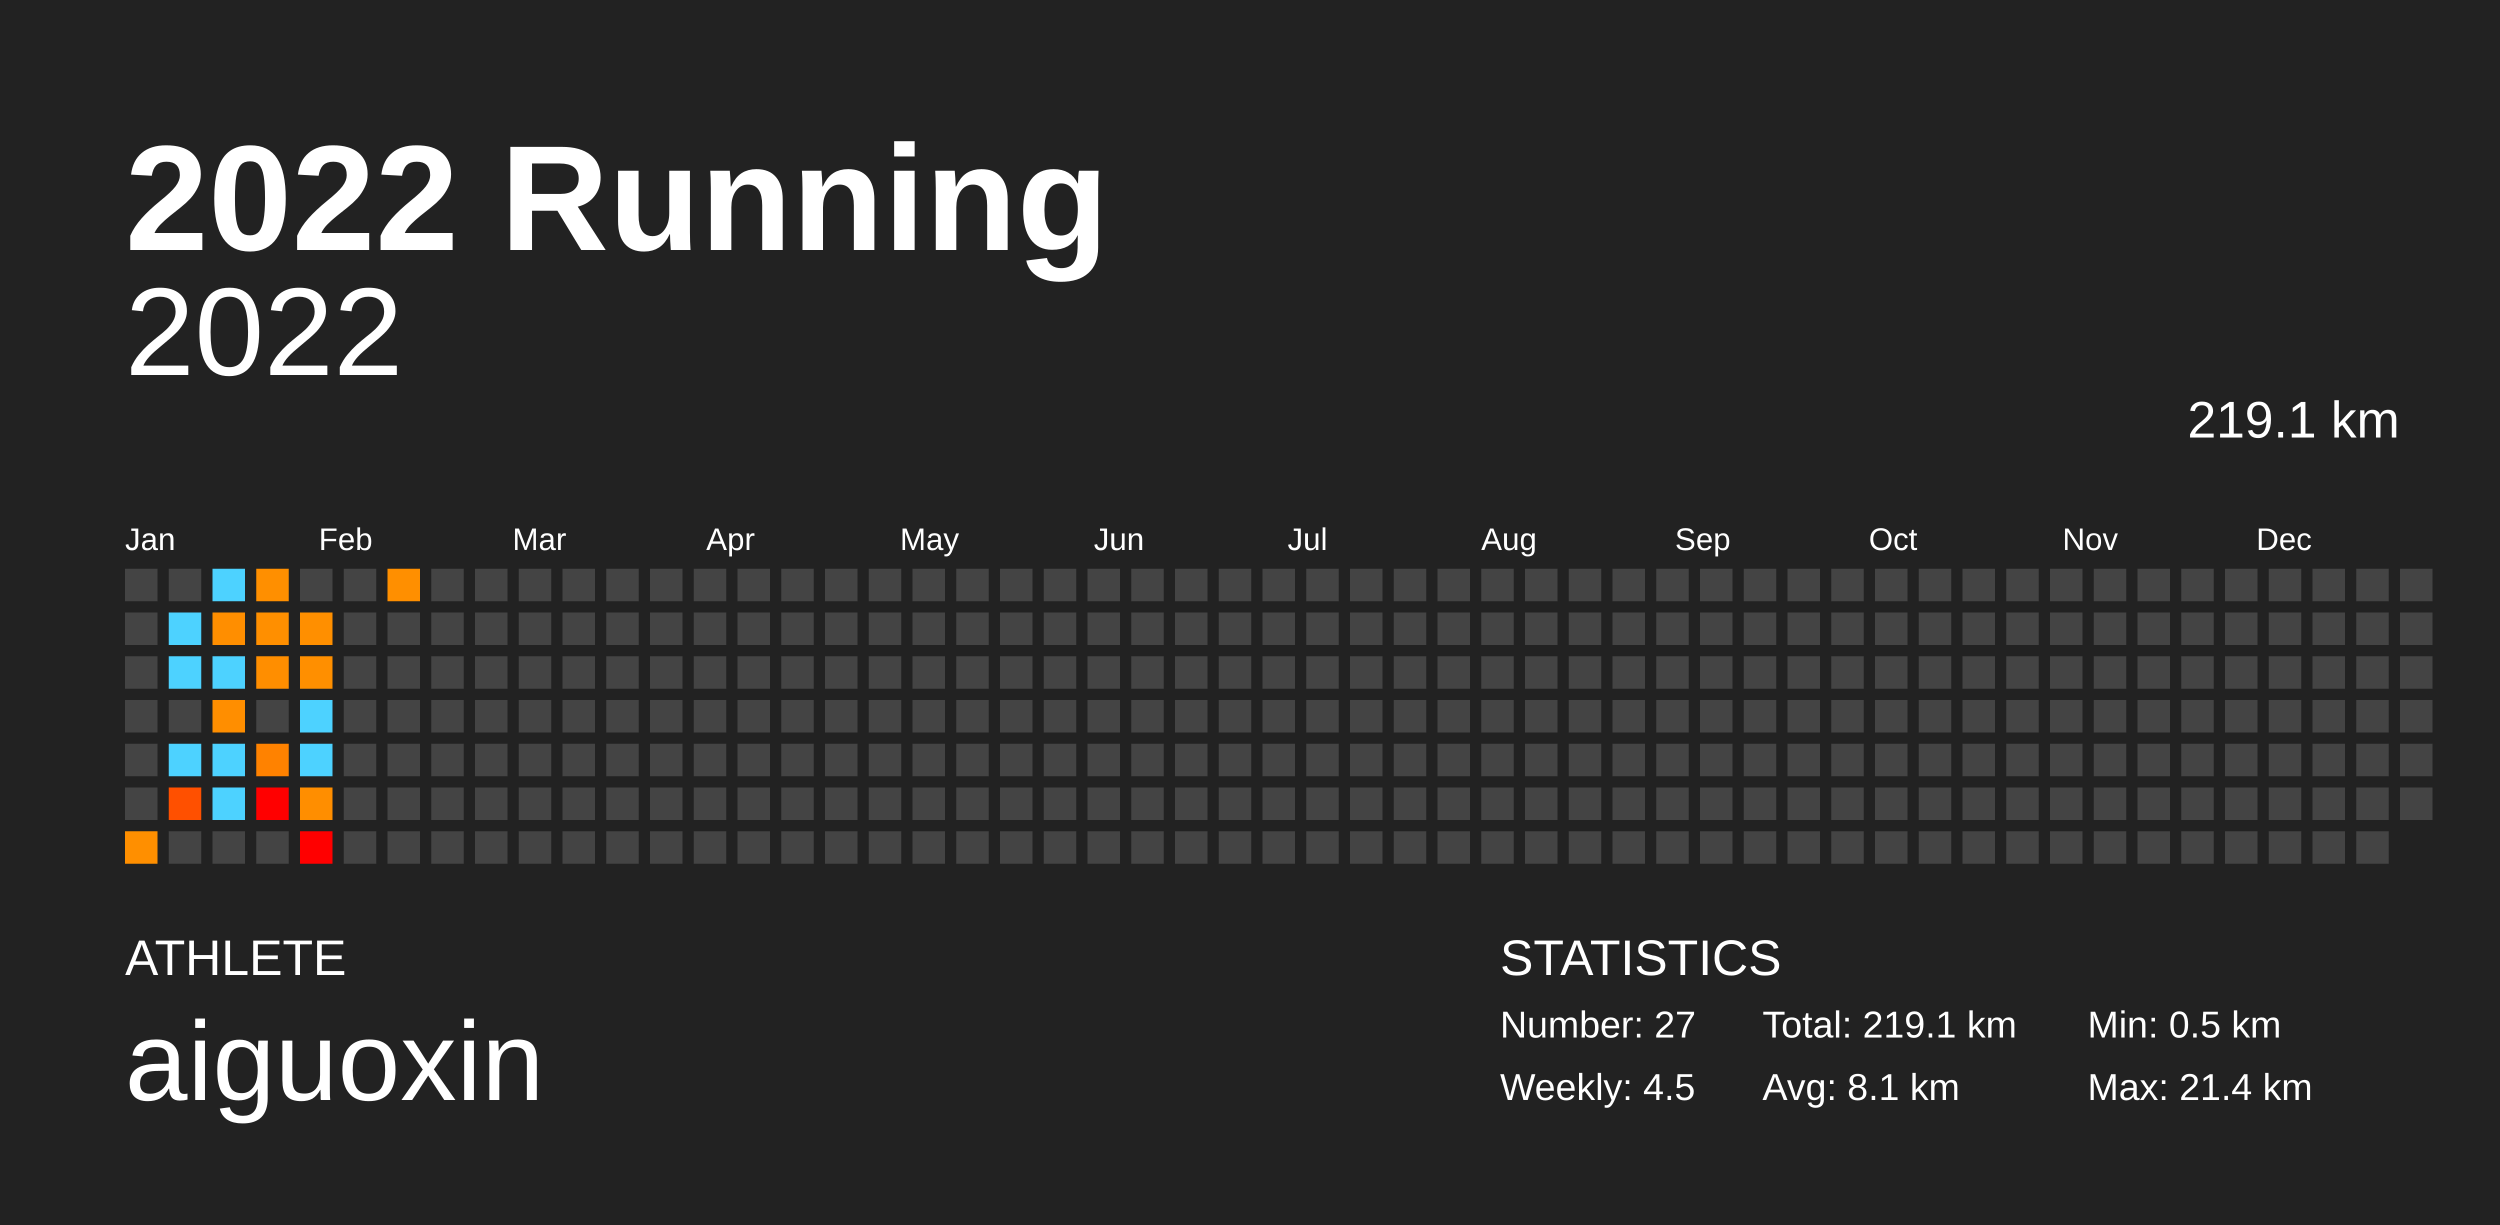
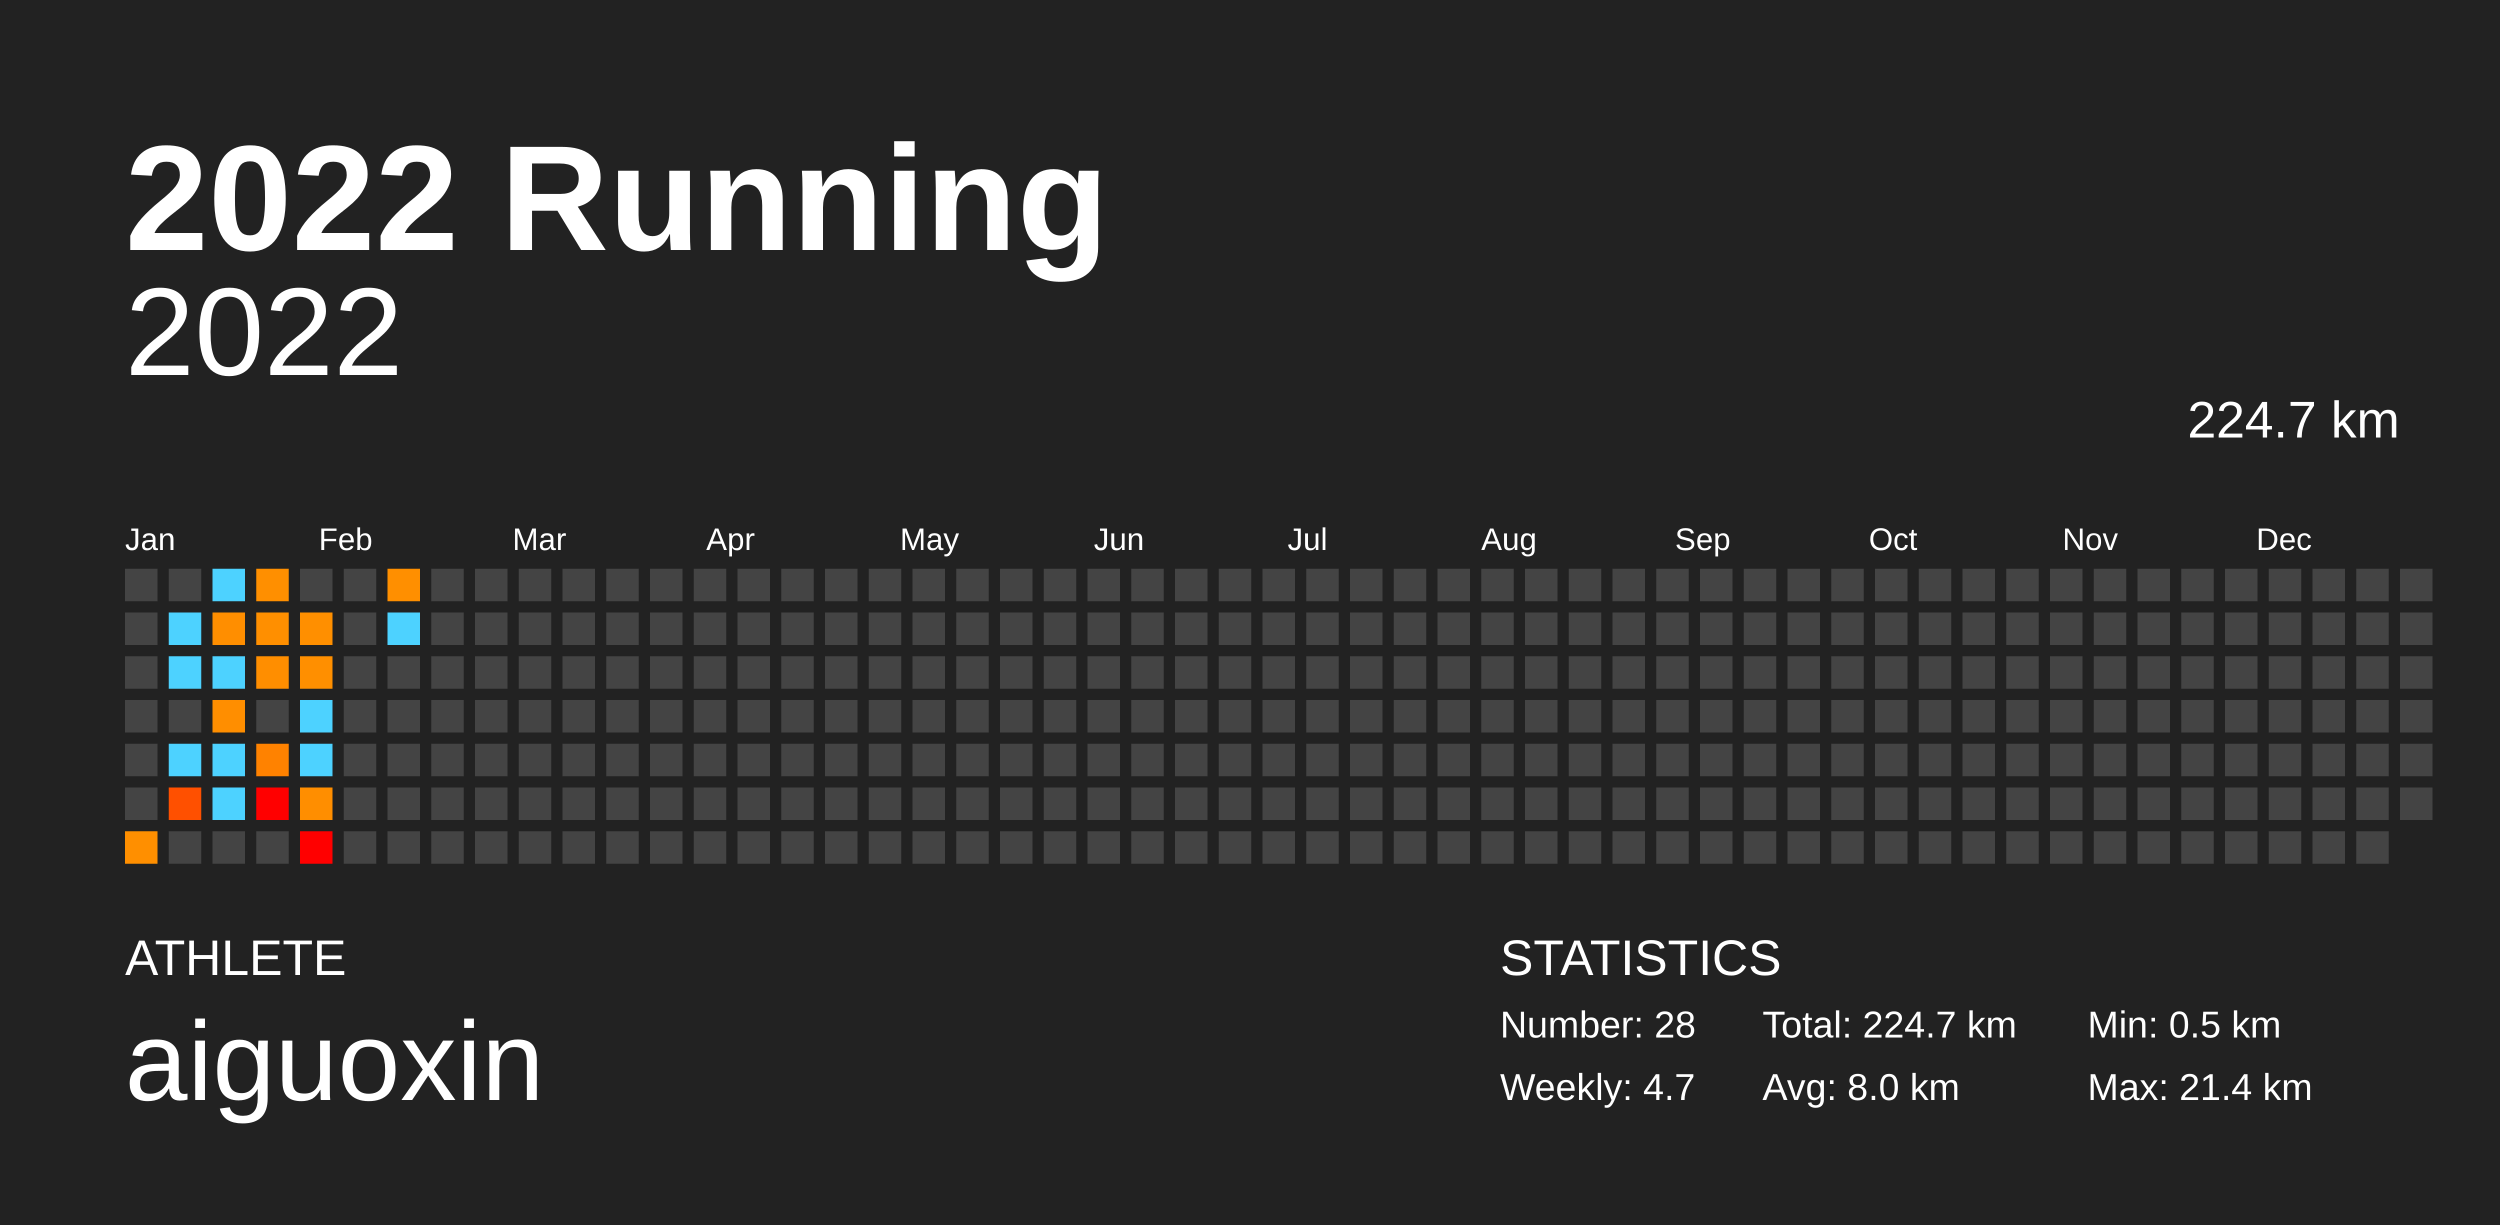
<svg xmlns="http://www.w3.org/2000/svg" baseProfile="full" height="98mm" version="1.1" viewBox="0,0,200,98" width="200mm">
  <defs />
  <rect fill="#222222" height="98" width="200" x="0" y="0" />
  <text fill="#FFFFFF" style="font-size:12px; font-family:Arial; font-weight:bold;" x="10" y="20">2022 Running</text>
  <text fill="#FFFFFF" style="font-size:4px; font-family:Arial" x="10" y="78">ATHLETE</text>
  <text fill="#FFFFFF" style="font-size:9px; font-family:Arial" x="10" y="88">aiguoxin</text>
  <text fill="#FFFFFF" style="font-size:4px; font-family:Arial" x="120" y="78">STATISTICS</text>
-   <text fill="#FFFFFF" style="font-size:3px; font-family:Arial" x="120" y="83">Number: 27</text>
-   <text fill="#FFFFFF" style="font-size:3px; font-family:Arial" x="120" y="88">Weekly: 4.5</text>
-   <text fill="#FFFFFF" style="font-size:3px; font-family:Arial" x="141" y="83">Total: 219.1 km</text>
-   <text fill="#FFFFFF" style="font-size:3px; font-family:Arial" x="141" y="88">Avg: 8.1 km</text>
+   <text fill="#FFFFFF" style="font-size:3px; font-family:Arial" x="120" y="83">Number: 28</text>
+   <text fill="#FFFFFF" style="font-size:3px; font-family:Arial" x="120" y="88">Weekly: 4.7</text>
+   <text fill="#FFFFFF" style="font-size:3px; font-family:Arial" x="141" y="83">Total: 224.7 km</text>
+   <text fill="#FFFFFF" style="font-size:3px; font-family:Arial" x="141" y="88">Avg: 8.0 km</text>
  <text fill="#FFFFFF" style="font-size:3px; font-family:Arial" x="167" y="83">Min: 0.5 km</text>
  <text fill="#FFFFFF" style="font-size:3px; font-family:Arial" x="167" y="88">Max: 21.4 km</text>
  <text alignment-baseline="hanging" fill="#FFFFFF" style="font-size:10.0px; font-family:Arial;" x="10" y="30">2022</text>
-   <text alignment-baseline="hanging" fill="#FFFFFF" style="font-size:4.125px; font-family:Arial;" x="175" y="35">219.1 km</text>
+   <text alignment-baseline="hanging" fill="#FFFFFF" style="font-size:4.125px; font-family:Arial;" x="175" y="35">224.7 km</text>
  <text fill="#FFFFFF" style="font-size:2.5px; font-family:Arial" x="10.0" y="44">Jan</text>
  <text fill="#FFFFFF" style="font-size:2.5px; font-family:Arial" x="25.5" y="44">Feb</text>
  <text fill="#FFFFFF" style="font-size:2.5px; font-family:Arial" x="41.0" y="44">Mar</text>
  <text fill="#FFFFFF" style="font-size:2.5px; font-family:Arial" x="56.5" y="44">Apr</text>
  <text fill="#FFFFFF" style="font-size:2.5px; font-family:Arial" x="72.0" y="44">May</text>
  <text fill="#FFFFFF" style="font-size:2.5px; font-family:Arial" x="87.5" y="44">Jun</text>
  <text fill="#FFFFFF" style="font-size:2.5px; font-family:Arial" x="103.0" y="44">Jul</text>
  <text fill="#FFFFFF" style="font-size:2.5px; font-family:Arial" x="118.5" y="44">Aug</text>
  <text fill="#FFFFFF" style="font-size:2.5px; font-family:Arial" x="134.0" y="44">Sep</text>
  <text fill="#FFFFFF" style="font-size:2.5px; font-family:Arial" x="149.5" y="44">Oct</text>
  <text fill="#FFFFFF" style="font-size:2.5px; font-family:Arial" x="165.0" y="44">Nov</text>
  <text fill="#FFFFFF" style="font-size:2.5px; font-family:Arial" x="180.5" y="44">Dec</text>
  <rect fill="#444444" height="2.6" width="2.6" x="10.0" y="45.5" />
  <rect fill="#444444" height="2.6" width="2.6" x="10.0" y="49.0" />
  <rect fill="#444444" height="2.6" width="2.6" x="10.0" y="52.5" />
  <rect fill="#444444" height="2.6" width="2.6" x="10.0" y="56.0" />
  <rect fill="#444444" height="2.6" width="2.6" x="10.0" y="59.5" />
  <rect fill="#444444" height="2.6" width="2.6" x="10.0" y="63.0" />
  <rect fill="#ff8f00" height="2.6" width="2.6" x="10.0" y="66.5" />
  <rect fill="#444444" height="2.6" width="2.6" x="13.5" y="45.5" />
  <rect fill="#4dd2ff" height="2.6" width="2.6" x="13.5" y="49.0" />
  <rect fill="#4dd2ff" height="2.6" width="2.6" x="13.5" y="52.5" />
  <rect fill="#444444" height="2.6" width="2.6" x="13.5" y="56.0" />
  <rect fill="#4dd2ff" height="2.6" width="2.6" x="13.5" y="59.5" />
  <rect fill="#ff5000" height="2.6" width="2.6" x="13.5" y="63.0" />
  <rect fill="#444444" height="2.6" width="2.6" x="13.5" y="66.5" />
  <rect fill="#4dd2ff" height="2.6" width="2.6" x="17.0" y="45.5" />
  <rect fill="#ff8e00" height="2.6" width="2.6" x="17.0" y="49.0" />
  <rect fill="#4dd2ff" height="2.6" width="2.6" x="17.0" y="52.5" />
  <rect fill="#ff8e00" height="2.6" width="2.6" x="17.0" y="56.0" />
  <rect fill="#4dd2ff" height="2.6" width="2.6" x="17.0" y="59.5" />
  <rect fill="#4dd2ff" height="2.6" width="2.6" x="17.0" y="63.0" />
  <rect fill="#444444" height="2.6" width="2.6" x="17.0" y="66.5" />
  <rect fill="#ff8f00" height="2.6" width="2.6" x="20.5" y="45.5" />
  <rect fill="#ff8f00" height="2.6" width="2.6" x="20.5" y="49.0" />
  <rect fill="#ff8e00" height="2.6" width="2.6" x="20.5" y="52.5" />
  <rect fill="#444444" height="2.6" width="2.6" x="20.5" y="56.0" />
  <rect fill="#ff8200" height="2.6" width="2.6" x="20.5" y="59.5" />
  <rect fill="red" height="2.6" width="2.6" x="20.5" y="63.0" />
  <rect fill="#444444" height="2.6" width="2.6" x="20.5" y="66.5" />
  <rect fill="#444444" height="2.6" width="2.6" x="24.0" y="45.5" />
  <rect fill="#ff8f00" height="2.6" width="2.6" x="24.0" y="49.0" />
  <rect fill="#ff8f00" height="2.6" width="2.6" x="24.0" y="52.5" />
  <rect fill="#4dd2ff" height="2.6" width="2.6" x="24.0" y="56.0" />
  <rect fill="#4dd2ff" height="2.6" width="2.6" x="24.0" y="59.5" />
  <rect fill="#ff8e00" height="2.6" width="2.6" x="24.0" y="63.0" />
  <rect fill="red" height="2.6" width="2.6" x="24.0" y="66.5" />
  <rect fill="#444444" height="2.6" width="2.6" x="27.5" y="45.5" />
  <rect fill="#444444" height="2.6" width="2.6" x="27.5" y="49.0" />
  <rect fill="#444444" height="2.6" width="2.6" x="27.5" y="52.5" />
  <rect fill="#444444" height="2.6" width="2.6" x="27.5" y="56.0" />
  <rect fill="#444444" height="2.6" width="2.6" x="27.5" y="59.5" />
  <rect fill="#444444" height="2.6" width="2.6" x="27.5" y="63.0" />
  <rect fill="#444444" height="2.6" width="2.6" x="27.5" y="66.5" />
  <rect fill="#ff8f00" height="2.6" width="2.6" x="31.0" y="45.5" />
-   <rect fill="#444444" height="2.6" width="2.6" x="31.0" y="49.0" />
+   <rect fill="#4dd2ff" height="2.6" width="2.6" x="31.0" y="49.0" />
  <rect fill="#444444" height="2.6" width="2.6" x="31.0" y="52.5" />
  <rect fill="#444444" height="2.6" width="2.6" x="31.0" y="56.0" />
  <rect fill="#444444" height="2.6" width="2.6" x="31.0" y="59.5" />
  <rect fill="#444444" height="2.6" width="2.6" x="31.0" y="63.0" />
  <rect fill="#444444" height="2.6" width="2.6" x="31.0" y="66.5" />
  <rect fill="#444444" height="2.6" width="2.6" x="34.5" y="45.5" />
  <rect fill="#444444" height="2.6" width="2.6" x="34.5" y="49.0" />
  <rect fill="#444444" height="2.6" width="2.6" x="34.5" y="52.5" />
  <rect fill="#444444" height="2.6" width="2.6" x="34.5" y="56.0" />
  <rect fill="#444444" height="2.6" width="2.6" x="34.5" y="59.5" />
  <rect fill="#444444" height="2.6" width="2.6" x="34.5" y="63.0" />
  <rect fill="#444444" height="2.6" width="2.6" x="34.5" y="66.5" />
  <rect fill="#444444" height="2.6" width="2.6" x="38.0" y="45.5" />
  <rect fill="#444444" height="2.6" width="2.6" x="38.0" y="49.0" />
  <rect fill="#444444" height="2.6" width="2.6" x="38.0" y="52.5" />
  <rect fill="#444444" height="2.6" width="2.6" x="38.0" y="56.0" />
  <rect fill="#444444" height="2.6" width="2.6" x="38.0" y="59.5" />
  <rect fill="#444444" height="2.6" width="2.6" x="38.0" y="63.0" />
  <rect fill="#444444" height="2.6" width="2.6" x="38.0" y="66.5" />
  <rect fill="#444444" height="2.6" width="2.6" x="41.5" y="45.5" />
  <rect fill="#444444" height="2.6" width="2.6" x="41.5" y="49.0" />
  <rect fill="#444444" height="2.6" width="2.6" x="41.5" y="52.5" />
  <rect fill="#444444" height="2.6" width="2.6" x="41.5" y="56.0" />
  <rect fill="#444444" height="2.6" width="2.6" x="41.5" y="59.5" />
  <rect fill="#444444" height="2.6" width="2.6" x="41.5" y="63.0" />
  <rect fill="#444444" height="2.6" width="2.6" x="41.5" y="66.5" />
  <rect fill="#444444" height="2.6" width="2.6" x="45.0" y="45.5" />
  <rect fill="#444444" height="2.6" width="2.6" x="45.0" y="49.0" />
  <rect fill="#444444" height="2.6" width="2.6" x="45.0" y="52.5" />
  <rect fill="#444444" height="2.6" width="2.6" x="45.0" y="56.0" />
  <rect fill="#444444" height="2.6" width="2.6" x="45.0" y="59.5" />
  <rect fill="#444444" height="2.6" width="2.6" x="45.0" y="63.0" />
  <rect fill="#444444" height="2.6" width="2.6" x="45.0" y="66.5" />
  <rect fill="#444444" height="2.6" width="2.6" x="48.5" y="45.5" />
  <rect fill="#444444" height="2.6" width="2.6" x="48.5" y="49.0" />
  <rect fill="#444444" height="2.6" width="2.6" x="48.5" y="52.5" />
  <rect fill="#444444" height="2.6" width="2.6" x="48.5" y="56.0" />
  <rect fill="#444444" height="2.6" width="2.6" x="48.5" y="59.5" />
  <rect fill="#444444" height="2.6" width="2.6" x="48.5" y="63.0" />
  <rect fill="#444444" height="2.6" width="2.6" x="48.5" y="66.5" />
  <rect fill="#444444" height="2.6" width="2.6" x="52.0" y="45.5" />
  <rect fill="#444444" height="2.6" width="2.6" x="52.0" y="49.0" />
  <rect fill="#444444" height="2.6" width="2.6" x="52.0" y="52.5" />
  <rect fill="#444444" height="2.6" width="2.6" x="52.0" y="56.0" />
  <rect fill="#444444" height="2.6" width="2.6" x="52.0" y="59.5" />
  <rect fill="#444444" height="2.6" width="2.6" x="52.0" y="63.0" />
  <rect fill="#444444" height="2.6" width="2.6" x="52.0" y="66.5" />
  <rect fill="#444444" height="2.6" width="2.6" x="55.5" y="45.5" />
  <rect fill="#444444" height="2.6" width="2.6" x="55.5" y="49.0" />
  <rect fill="#444444" height="2.6" width="2.6" x="55.5" y="52.5" />
  <rect fill="#444444" height="2.6" width="2.6" x="55.5" y="56.0" />
  <rect fill="#444444" height="2.6" width="2.6" x="55.5" y="59.5" />
  <rect fill="#444444" height="2.6" width="2.6" x="55.5" y="63.0" />
  <rect fill="#444444" height="2.6" width="2.6" x="55.5" y="66.5" />
  <rect fill="#444444" height="2.6" width="2.6" x="59.0" y="45.5" />
  <rect fill="#444444" height="2.6" width="2.6" x="59.0" y="49.0" />
  <rect fill="#444444" height="2.6" width="2.6" x="59.0" y="52.5" />
  <rect fill="#444444" height="2.6" width="2.6" x="59.0" y="56.0" />
  <rect fill="#444444" height="2.6" width="2.6" x="59.0" y="59.5" />
  <rect fill="#444444" height="2.6" width="2.6" x="59.0" y="63.0" />
  <rect fill="#444444" height="2.6" width="2.6" x="59.0" y="66.5" />
  <rect fill="#444444" height="2.6" width="2.6" x="62.5" y="45.5" />
  <rect fill="#444444" height="2.6" width="2.6" x="62.5" y="49.0" />
  <rect fill="#444444" height="2.6" width="2.6" x="62.5" y="52.5" />
  <rect fill="#444444" height="2.6" width="2.6" x="62.5" y="56.0" />
  <rect fill="#444444" height="2.6" width="2.6" x="62.5" y="59.5" />
  <rect fill="#444444" height="2.6" width="2.6" x="62.5" y="63.0" />
  <rect fill="#444444" height="2.6" width="2.6" x="62.5" y="66.5" />
  <rect fill="#444444" height="2.6" width="2.6" x="66.0" y="45.5" />
  <rect fill="#444444" height="2.6" width="2.6" x="66.0" y="49.0" />
  <rect fill="#444444" height="2.6" width="2.6" x="66.0" y="52.5" />
  <rect fill="#444444" height="2.6" width="2.6" x="66.0" y="56.0" />
  <rect fill="#444444" height="2.6" width="2.6" x="66.0" y="59.5" />
  <rect fill="#444444" height="2.6" width="2.6" x="66.0" y="63.0" />
  <rect fill="#444444" height="2.6" width="2.6" x="66.0" y="66.5" />
  <rect fill="#444444" height="2.6" width="2.6" x="69.5" y="45.5" />
  <rect fill="#444444" height="2.6" width="2.6" x="69.5" y="49.0" />
  <rect fill="#444444" height="2.6" width="2.6" x="69.5" y="52.5" />
  <rect fill="#444444" height="2.6" width="2.6" x="69.5" y="56.0" />
  <rect fill="#444444" height="2.6" width="2.6" x="69.5" y="59.5" />
  <rect fill="#444444" height="2.6" width="2.6" x="69.5" y="63.0" />
  <rect fill="#444444" height="2.6" width="2.6" x="69.5" y="66.5" />
  <rect fill="#444444" height="2.6" width="2.6" x="73.0" y="45.5" />
  <rect fill="#444444" height="2.6" width="2.6" x="73.0" y="49.0" />
  <rect fill="#444444" height="2.6" width="2.6" x="73.0" y="52.5" />
  <rect fill="#444444" height="2.6" width="2.6" x="73.0" y="56.0" />
  <rect fill="#444444" height="2.6" width="2.6" x="73.0" y="59.5" />
  <rect fill="#444444" height="2.6" width="2.6" x="73.0" y="63.0" />
  <rect fill="#444444" height="2.6" width="2.6" x="73.0" y="66.5" />
  <rect fill="#444444" height="2.6" width="2.6" x="76.5" y="45.5" />
  <rect fill="#444444" height="2.6" width="2.6" x="76.5" y="49.0" />
  <rect fill="#444444" height="2.6" width="2.6" x="76.5" y="52.5" />
  <rect fill="#444444" height="2.6" width="2.6" x="76.5" y="56.0" />
  <rect fill="#444444" height="2.6" width="2.6" x="76.5" y="59.5" />
  <rect fill="#444444" height="2.6" width="2.6" x="76.5" y="63.0" />
  <rect fill="#444444" height="2.6" width="2.6" x="76.5" y="66.5" />
  <rect fill="#444444" height="2.6" width="2.6" x="80.0" y="45.5" />
  <rect fill="#444444" height="2.6" width="2.6" x="80.0" y="49.0" />
  <rect fill="#444444" height="2.6" width="2.6" x="80.0" y="52.5" />
  <rect fill="#444444" height="2.6" width="2.6" x="80.0" y="56.0" />
  <rect fill="#444444" height="2.6" width="2.6" x="80.0" y="59.5" />
  <rect fill="#444444" height="2.6" width="2.6" x="80.0" y="63.0" />
  <rect fill="#444444" height="2.6" width="2.6" x="80.0" y="66.5" />
  <rect fill="#444444" height="2.6" width="2.6" x="83.5" y="45.5" />
  <rect fill="#444444" height="2.6" width="2.6" x="83.5" y="49.0" />
  <rect fill="#444444" height="2.6" width="2.6" x="83.5" y="52.5" />
  <rect fill="#444444" height="2.6" width="2.6" x="83.5" y="56.0" />
  <rect fill="#444444" height="2.6" width="2.6" x="83.5" y="59.5" />
  <rect fill="#444444" height="2.6" width="2.6" x="83.5" y="63.0" />
  <rect fill="#444444" height="2.6" width="2.6" x="83.5" y="66.5" />
  <rect fill="#444444" height="2.6" width="2.6" x="87.0" y="45.5" />
  <rect fill="#444444" height="2.6" width="2.6" x="87.0" y="49.0" />
  <rect fill="#444444" height="2.6" width="2.6" x="87.0" y="52.5" />
  <rect fill="#444444" height="2.6" width="2.6" x="87.0" y="56.0" />
  <rect fill="#444444" height="2.6" width="2.6" x="87.0" y="59.5" />
  <rect fill="#444444" height="2.6" width="2.6" x="87.0" y="63.0" />
  <rect fill="#444444" height="2.6" width="2.6" x="87.0" y="66.5" />
  <rect fill="#444444" height="2.6" width="2.6" x="90.5" y="45.5" />
  <rect fill="#444444" height="2.6" width="2.6" x="90.5" y="49.0" />
  <rect fill="#444444" height="2.6" width="2.6" x="90.5" y="52.5" />
  <rect fill="#444444" height="2.6" width="2.6" x="90.5" y="56.0" />
  <rect fill="#444444" height="2.6" width="2.6" x="90.5" y="59.5" />
  <rect fill="#444444" height="2.6" width="2.6" x="90.5" y="63.0" />
  <rect fill="#444444" height="2.6" width="2.6" x="90.5" y="66.5" />
  <rect fill="#444444" height="2.6" width="2.6" x="94.0" y="45.5" />
  <rect fill="#444444" height="2.6" width="2.6" x="94.0" y="49.0" />
  <rect fill="#444444" height="2.6" width="2.6" x="94.0" y="52.5" />
  <rect fill="#444444" height="2.6" width="2.6" x="94.0" y="56.0" />
  <rect fill="#444444" height="2.6" width="2.6" x="94.0" y="59.5" />
  <rect fill="#444444" height="2.6" width="2.6" x="94.0" y="63.0" />
  <rect fill="#444444" height="2.6" width="2.6" x="94.0" y="66.5" />
  <rect fill="#444444" height="2.6" width="2.6" x="97.5" y="45.5" />
  <rect fill="#444444" height="2.6" width="2.6" x="97.5" y="49.0" />
  <rect fill="#444444" height="2.6" width="2.6" x="97.5" y="52.5" />
  <rect fill="#444444" height="2.6" width="2.6" x="97.5" y="56.0" />
  <rect fill="#444444" height="2.6" width="2.6" x="97.5" y="59.5" />
  <rect fill="#444444" height="2.6" width="2.6" x="97.5" y="63.0" />
  <rect fill="#444444" height="2.6" width="2.6" x="97.5" y="66.5" />
  <rect fill="#444444" height="2.6" width="2.6" x="101.0" y="45.5" />
  <rect fill="#444444" height="2.6" width="2.6" x="101.0" y="49.0" />
  <rect fill="#444444" height="2.6" width="2.6" x="101.0" y="52.5" />
  <rect fill="#444444" height="2.6" width="2.6" x="101.0" y="56.0" />
  <rect fill="#444444" height="2.6" width="2.6" x="101.0" y="59.5" />
  <rect fill="#444444" height="2.6" width="2.6" x="101.0" y="63.0" />
  <rect fill="#444444" height="2.6" width="2.6" x="101.0" y="66.5" />
  <rect fill="#444444" height="2.6" width="2.6" x="104.5" y="45.5" />
  <rect fill="#444444" height="2.6" width="2.6" x="104.5" y="49.0" />
  <rect fill="#444444" height="2.6" width="2.6" x="104.5" y="52.5" />
  <rect fill="#444444" height="2.6" width="2.6" x="104.5" y="56.0" />
  <rect fill="#444444" height="2.6" width="2.6" x="104.5" y="59.5" />
  <rect fill="#444444" height="2.6" width="2.6" x="104.5" y="63.0" />
  <rect fill="#444444" height="2.6" width="2.6" x="104.5" y="66.5" />
  <rect fill="#444444" height="2.6" width="2.6" x="108.0" y="45.5" />
  <rect fill="#444444" height="2.6" width="2.6" x="108.0" y="49.0" />
  <rect fill="#444444" height="2.6" width="2.6" x="108.0" y="52.5" />
  <rect fill="#444444" height="2.6" width="2.6" x="108.0" y="56.0" />
  <rect fill="#444444" height="2.6" width="2.6" x="108.0" y="59.5" />
  <rect fill="#444444" height="2.6" width="2.6" x="108.0" y="63.0" />
  <rect fill="#444444" height="2.6" width="2.6" x="108.0" y="66.5" />
  <rect fill="#444444" height="2.6" width="2.6" x="111.5" y="45.5" />
  <rect fill="#444444" height="2.6" width="2.6" x="111.5" y="49.0" />
  <rect fill="#444444" height="2.6" width="2.6" x="111.5" y="52.5" />
  <rect fill="#444444" height="2.6" width="2.6" x="111.5" y="56.0" />
  <rect fill="#444444" height="2.6" width="2.6" x="111.5" y="59.5" />
  <rect fill="#444444" height="2.6" width="2.6" x="111.5" y="63.0" />
  <rect fill="#444444" height="2.6" width="2.6" x="111.5" y="66.5" />
  <rect fill="#444444" height="2.6" width="2.6" x="115.0" y="45.5" />
  <rect fill="#444444" height="2.6" width="2.6" x="115.0" y="49.0" />
  <rect fill="#444444" height="2.6" width="2.6" x="115.0" y="52.5" />
  <rect fill="#444444" height="2.6" width="2.6" x="115.0" y="56.0" />
  <rect fill="#444444" height="2.6" width="2.6" x="115.0" y="59.5" />
  <rect fill="#444444" height="2.6" width="2.6" x="115.0" y="63.0" />
  <rect fill="#444444" height="2.6" width="2.6" x="115.0" y="66.5" />
  <rect fill="#444444" height="2.6" width="2.6" x="118.5" y="45.5" />
  <rect fill="#444444" height="2.6" width="2.6" x="118.5" y="49.0" />
  <rect fill="#444444" height="2.6" width="2.6" x="118.5" y="52.5" />
  <rect fill="#444444" height="2.6" width="2.6" x="118.5" y="56.0" />
  <rect fill="#444444" height="2.6" width="2.6" x="118.5" y="59.5" />
  <rect fill="#444444" height="2.6" width="2.6" x="118.5" y="63.0" />
  <rect fill="#444444" height="2.6" width="2.6" x="118.5" y="66.5" />
  <rect fill="#444444" height="2.6" width="2.6" x="122.0" y="45.5" />
  <rect fill="#444444" height="2.6" width="2.6" x="122.0" y="49.0" />
  <rect fill="#444444" height="2.6" width="2.6" x="122.0" y="52.5" />
  <rect fill="#444444" height="2.6" width="2.6" x="122.0" y="56.0" />
  <rect fill="#444444" height="2.6" width="2.6" x="122.0" y="59.5" />
  <rect fill="#444444" height="2.6" width="2.6" x="122.0" y="63.0" />
  <rect fill="#444444" height="2.6" width="2.6" x="122.0" y="66.5" />
  <rect fill="#444444" height="2.6" width="2.6" x="125.5" y="45.5" />
  <rect fill="#444444" height="2.6" width="2.6" x="125.5" y="49.0" />
  <rect fill="#444444" height="2.6" width="2.6" x="125.5" y="52.5" />
  <rect fill="#444444" height="2.6" width="2.6" x="125.5" y="56.0" />
  <rect fill="#444444" height="2.6" width="2.6" x="125.5" y="59.5" />
  <rect fill="#444444" height="2.6" width="2.6" x="125.5" y="63.0" />
  <rect fill="#444444" height="2.6" width="2.6" x="125.5" y="66.5" />
  <rect fill="#444444" height="2.6" width="2.6" x="129.0" y="45.5" />
  <rect fill="#444444" height="2.6" width="2.6" x="129.0" y="49.0" />
  <rect fill="#444444" height="2.6" width="2.6" x="129.0" y="52.5" />
  <rect fill="#444444" height="2.6" width="2.6" x="129.0" y="56.0" />
  <rect fill="#444444" height="2.6" width="2.6" x="129.0" y="59.5" />
  <rect fill="#444444" height="2.6" width="2.6" x="129.0" y="63.0" />
  <rect fill="#444444" height="2.6" width="2.6" x="129.0" y="66.5" />
  <rect fill="#444444" height="2.6" width="2.6" x="132.5" y="45.5" />
  <rect fill="#444444" height="2.6" width="2.6" x="132.5" y="49.0" />
  <rect fill="#444444" height="2.6" width="2.6" x="132.5" y="52.5" />
  <rect fill="#444444" height="2.6" width="2.6" x="132.5" y="56.0" />
  <rect fill="#444444" height="2.6" width="2.6" x="132.5" y="59.5" />
  <rect fill="#444444" height="2.6" width="2.6" x="132.5" y="63.0" />
  <rect fill="#444444" height="2.6" width="2.6" x="132.5" y="66.5" />
  <rect fill="#444444" height="2.6" width="2.6" x="136.0" y="45.5" />
  <rect fill="#444444" height="2.6" width="2.6" x="136.0" y="49.0" />
  <rect fill="#444444" height="2.6" width="2.6" x="136.0" y="52.5" />
  <rect fill="#444444" height="2.6" width="2.6" x="136.0" y="56.0" />
  <rect fill="#444444" height="2.6" width="2.6" x="136.0" y="59.5" />
  <rect fill="#444444" height="2.6" width="2.6" x="136.0" y="63.0" />
  <rect fill="#444444" height="2.6" width="2.6" x="136.0" y="66.5" />
  <rect fill="#444444" height="2.6" width="2.6" x="139.5" y="45.5" />
  <rect fill="#444444" height="2.6" width="2.6" x="139.5" y="49.0" />
  <rect fill="#444444" height="2.6" width="2.6" x="139.5" y="52.5" />
  <rect fill="#444444" height="2.6" width="2.6" x="139.5" y="56.0" />
  <rect fill="#444444" height="2.6" width="2.6" x="139.5" y="59.5" />
  <rect fill="#444444" height="2.6" width="2.6" x="139.5" y="63.0" />
  <rect fill="#444444" height="2.6" width="2.6" x="139.5" y="66.5" />
  <rect fill="#444444" height="2.6" width="2.6" x="143.0" y="45.5" />
  <rect fill="#444444" height="2.6" width="2.6" x="143.0" y="49.0" />
  <rect fill="#444444" height="2.6" width="2.6" x="143.0" y="52.5" />
  <rect fill="#444444" height="2.6" width="2.6" x="143.0" y="56.0" />
  <rect fill="#444444" height="2.6" width="2.6" x="143.0" y="59.5" />
  <rect fill="#444444" height="2.6" width="2.6" x="143.0" y="63.0" />
  <rect fill="#444444" height="2.6" width="2.6" x="143.0" y="66.5" />
  <rect fill="#444444" height="2.6" width="2.6" x="146.5" y="45.5" />
  <rect fill="#444444" height="2.6" width="2.6" x="146.5" y="49.0" />
  <rect fill="#444444" height="2.6" width="2.6" x="146.5" y="52.5" />
  <rect fill="#444444" height="2.6" width="2.6" x="146.5" y="56.0" />
  <rect fill="#444444" height="2.6" width="2.6" x="146.5" y="59.5" />
  <rect fill="#444444" height="2.6" width="2.6" x="146.5" y="63.0" />
  <rect fill="#444444" height="2.6" width="2.6" x="146.5" y="66.5" />
  <rect fill="#444444" height="2.6" width="2.6" x="150.0" y="45.5" />
  <rect fill="#444444" height="2.6" width="2.6" x="150.0" y="49.0" />
  <rect fill="#444444" height="2.6" width="2.6" x="150.0" y="52.5" />
  <rect fill="#444444" height="2.6" width="2.6" x="150.0" y="56.0" />
  <rect fill="#444444" height="2.6" width="2.6" x="150.0" y="59.5" />
  <rect fill="#444444" height="2.6" width="2.6" x="150.0" y="63.0" />
  <rect fill="#444444" height="2.6" width="2.6" x="150.0" y="66.5" />
  <rect fill="#444444" height="2.6" width="2.6" x="153.5" y="45.5" />
  <rect fill="#444444" height="2.6" width="2.6" x="153.5" y="49.0" />
  <rect fill="#444444" height="2.6" width="2.6" x="153.5" y="52.5" />
  <rect fill="#444444" height="2.6" width="2.6" x="153.5" y="56.0" />
  <rect fill="#444444" height="2.6" width="2.6" x="153.5" y="59.5" />
  <rect fill="#444444" height="2.6" width="2.6" x="153.5" y="63.0" />
  <rect fill="#444444" height="2.6" width="2.6" x="153.5" y="66.5" />
  <rect fill="#444444" height="2.6" width="2.6" x="157.0" y="45.5" />
  <rect fill="#444444" height="2.6" width="2.6" x="157.0" y="49.0" />
  <rect fill="#444444" height="2.6" width="2.6" x="157.0" y="52.5" />
  <rect fill="#444444" height="2.6" width="2.6" x="157.0" y="56.0" />
  <rect fill="#444444" height="2.6" width="2.6" x="157.0" y="59.5" />
  <rect fill="#444444" height="2.6" width="2.6" x="157.0" y="63.0" />
  <rect fill="#444444" height="2.6" width="2.6" x="157.0" y="66.5" />
  <rect fill="#444444" height="2.6" width="2.6" x="160.5" y="45.5" />
  <rect fill="#444444" height="2.6" width="2.6" x="160.5" y="49.0" />
  <rect fill="#444444" height="2.6" width="2.6" x="160.5" y="52.5" />
  <rect fill="#444444" height="2.6" width="2.6" x="160.5" y="56.0" />
  <rect fill="#444444" height="2.6" width="2.6" x="160.5" y="59.5" />
  <rect fill="#444444" height="2.6" width="2.6" x="160.5" y="63.0" />
  <rect fill="#444444" height="2.6" width="2.6" x="160.5" y="66.5" />
  <rect fill="#444444" height="2.6" width="2.6" x="164.0" y="45.5" />
  <rect fill="#444444" height="2.6" width="2.6" x="164.0" y="49.0" />
  <rect fill="#444444" height="2.6" width="2.6" x="164.0" y="52.5" />
  <rect fill="#444444" height="2.6" width="2.6" x="164.0" y="56.0" />
  <rect fill="#444444" height="2.6" width="2.6" x="164.0" y="59.5" />
  <rect fill="#444444" height="2.6" width="2.6" x="164.0" y="63.0" />
  <rect fill="#444444" height="2.6" width="2.6" x="164.0" y="66.5" />
  <rect fill="#444444" height="2.6" width="2.6" x="167.5" y="45.5" />
  <rect fill="#444444" height="2.6" width="2.6" x="167.5" y="49.0" />
  <rect fill="#444444" height="2.6" width="2.6" x="167.5" y="52.5" />
  <rect fill="#444444" height="2.6" width="2.6" x="167.5" y="56.0" />
  <rect fill="#444444" height="2.6" width="2.6" x="167.5" y="59.5" />
  <rect fill="#444444" height="2.6" width="2.6" x="167.5" y="63.0" />
  <rect fill="#444444" height="2.6" width="2.6" x="167.5" y="66.5" />
  <rect fill="#444444" height="2.6" width="2.6" x="171.0" y="45.5" />
  <rect fill="#444444" height="2.6" width="2.6" x="171.0" y="49.0" />
  <rect fill="#444444" height="2.6" width="2.6" x="171.0" y="52.5" />
  <rect fill="#444444" height="2.6" width="2.6" x="171.0" y="56.0" />
  <rect fill="#444444" height="2.6" width="2.6" x="171.0" y="59.5" />
  <rect fill="#444444" height="2.6" width="2.6" x="171.0" y="63.0" />
  <rect fill="#444444" height="2.6" width="2.6" x="171.0" y="66.5" />
  <rect fill="#444444" height="2.6" width="2.6" x="174.5" y="45.5" />
  <rect fill="#444444" height="2.6" width="2.6" x="174.5" y="49.0" />
  <rect fill="#444444" height="2.6" width="2.6" x="174.5" y="52.5" />
  <rect fill="#444444" height="2.6" width="2.6" x="174.5" y="56.0" />
  <rect fill="#444444" height="2.6" width="2.6" x="174.5" y="59.5" />
  <rect fill="#444444" height="2.6" width="2.6" x="174.5" y="63.0" />
  <rect fill="#444444" height="2.6" width="2.6" x="174.5" y="66.5" />
  <rect fill="#444444" height="2.6" width="2.6" x="178.0" y="45.5" />
  <rect fill="#444444" height="2.6" width="2.6" x="178.0" y="49.0" />
  <rect fill="#444444" height="2.6" width="2.6" x="178.0" y="52.5" />
  <rect fill="#444444" height="2.6" width="2.6" x="178.0" y="56.0" />
  <rect fill="#444444" height="2.6" width="2.6" x="178.0" y="59.5" />
  <rect fill="#444444" height="2.6" width="2.6" x="178.0" y="63.0" />
  <rect fill="#444444" height="2.6" width="2.6" x="178.0" y="66.5" />
  <rect fill="#444444" height="2.6" width="2.6" x="181.5" y="45.5" />
  <rect fill="#444444" height="2.6" width="2.6" x="181.5" y="49.0" />
  <rect fill="#444444" height="2.6" width="2.6" x="181.5" y="52.5" />
  <rect fill="#444444" height="2.6" width="2.6" x="181.5" y="56.0" />
  <rect fill="#444444" height="2.6" width="2.6" x="181.5" y="59.5" />
  <rect fill="#444444" height="2.6" width="2.6" x="181.5" y="63.0" />
  <rect fill="#444444" height="2.6" width="2.6" x="181.5" y="66.5" />
  <rect fill="#444444" height="2.6" width="2.6" x="185.0" y="45.5" />
  <rect fill="#444444" height="2.6" width="2.6" x="185.0" y="49.0" />
  <rect fill="#444444" height="2.6" width="2.6" x="185.0" y="52.5" />
  <rect fill="#444444" height="2.6" width="2.6" x="185.0" y="56.0" />
  <rect fill="#444444" height="2.6" width="2.6" x="185.0" y="59.5" />
  <rect fill="#444444" height="2.6" width="2.6" x="185.0" y="63.0" />
  <rect fill="#444444" height="2.6" width="2.6" x="185.0" y="66.5" />
  <rect fill="#444444" height="2.6" width="2.6" x="188.5" y="45.5" />
  <rect fill="#444444" height="2.6" width="2.6" x="188.5" y="49.0" />
  <rect fill="#444444" height="2.6" width="2.6" x="188.5" y="52.5" />
  <rect fill="#444444" height="2.6" width="2.6" x="188.5" y="56.0" />
  <rect fill="#444444" height="2.6" width="2.6" x="188.5" y="59.5" />
  <rect fill="#444444" height="2.6" width="2.6" x="188.5" y="63.0" />
  <rect fill="#444444" height="2.6" width="2.6" x="188.5" y="66.5" />
  <rect fill="#444444" height="2.6" width="2.6" x="192.0" y="45.5" />
  <rect fill="#444444" height="2.6" width="2.6" x="192.0" y="49.0" />
  <rect fill="#444444" height="2.6" width="2.6" x="192.0" y="52.5" />
  <rect fill="#444444" height="2.6" width="2.6" x="192.0" y="56.0" />
  <rect fill="#444444" height="2.6" width="2.6" x="192.0" y="59.5" />
  <rect fill="#444444" height="2.6" width="2.6" x="192.0" y="63.0" />
</svg>
